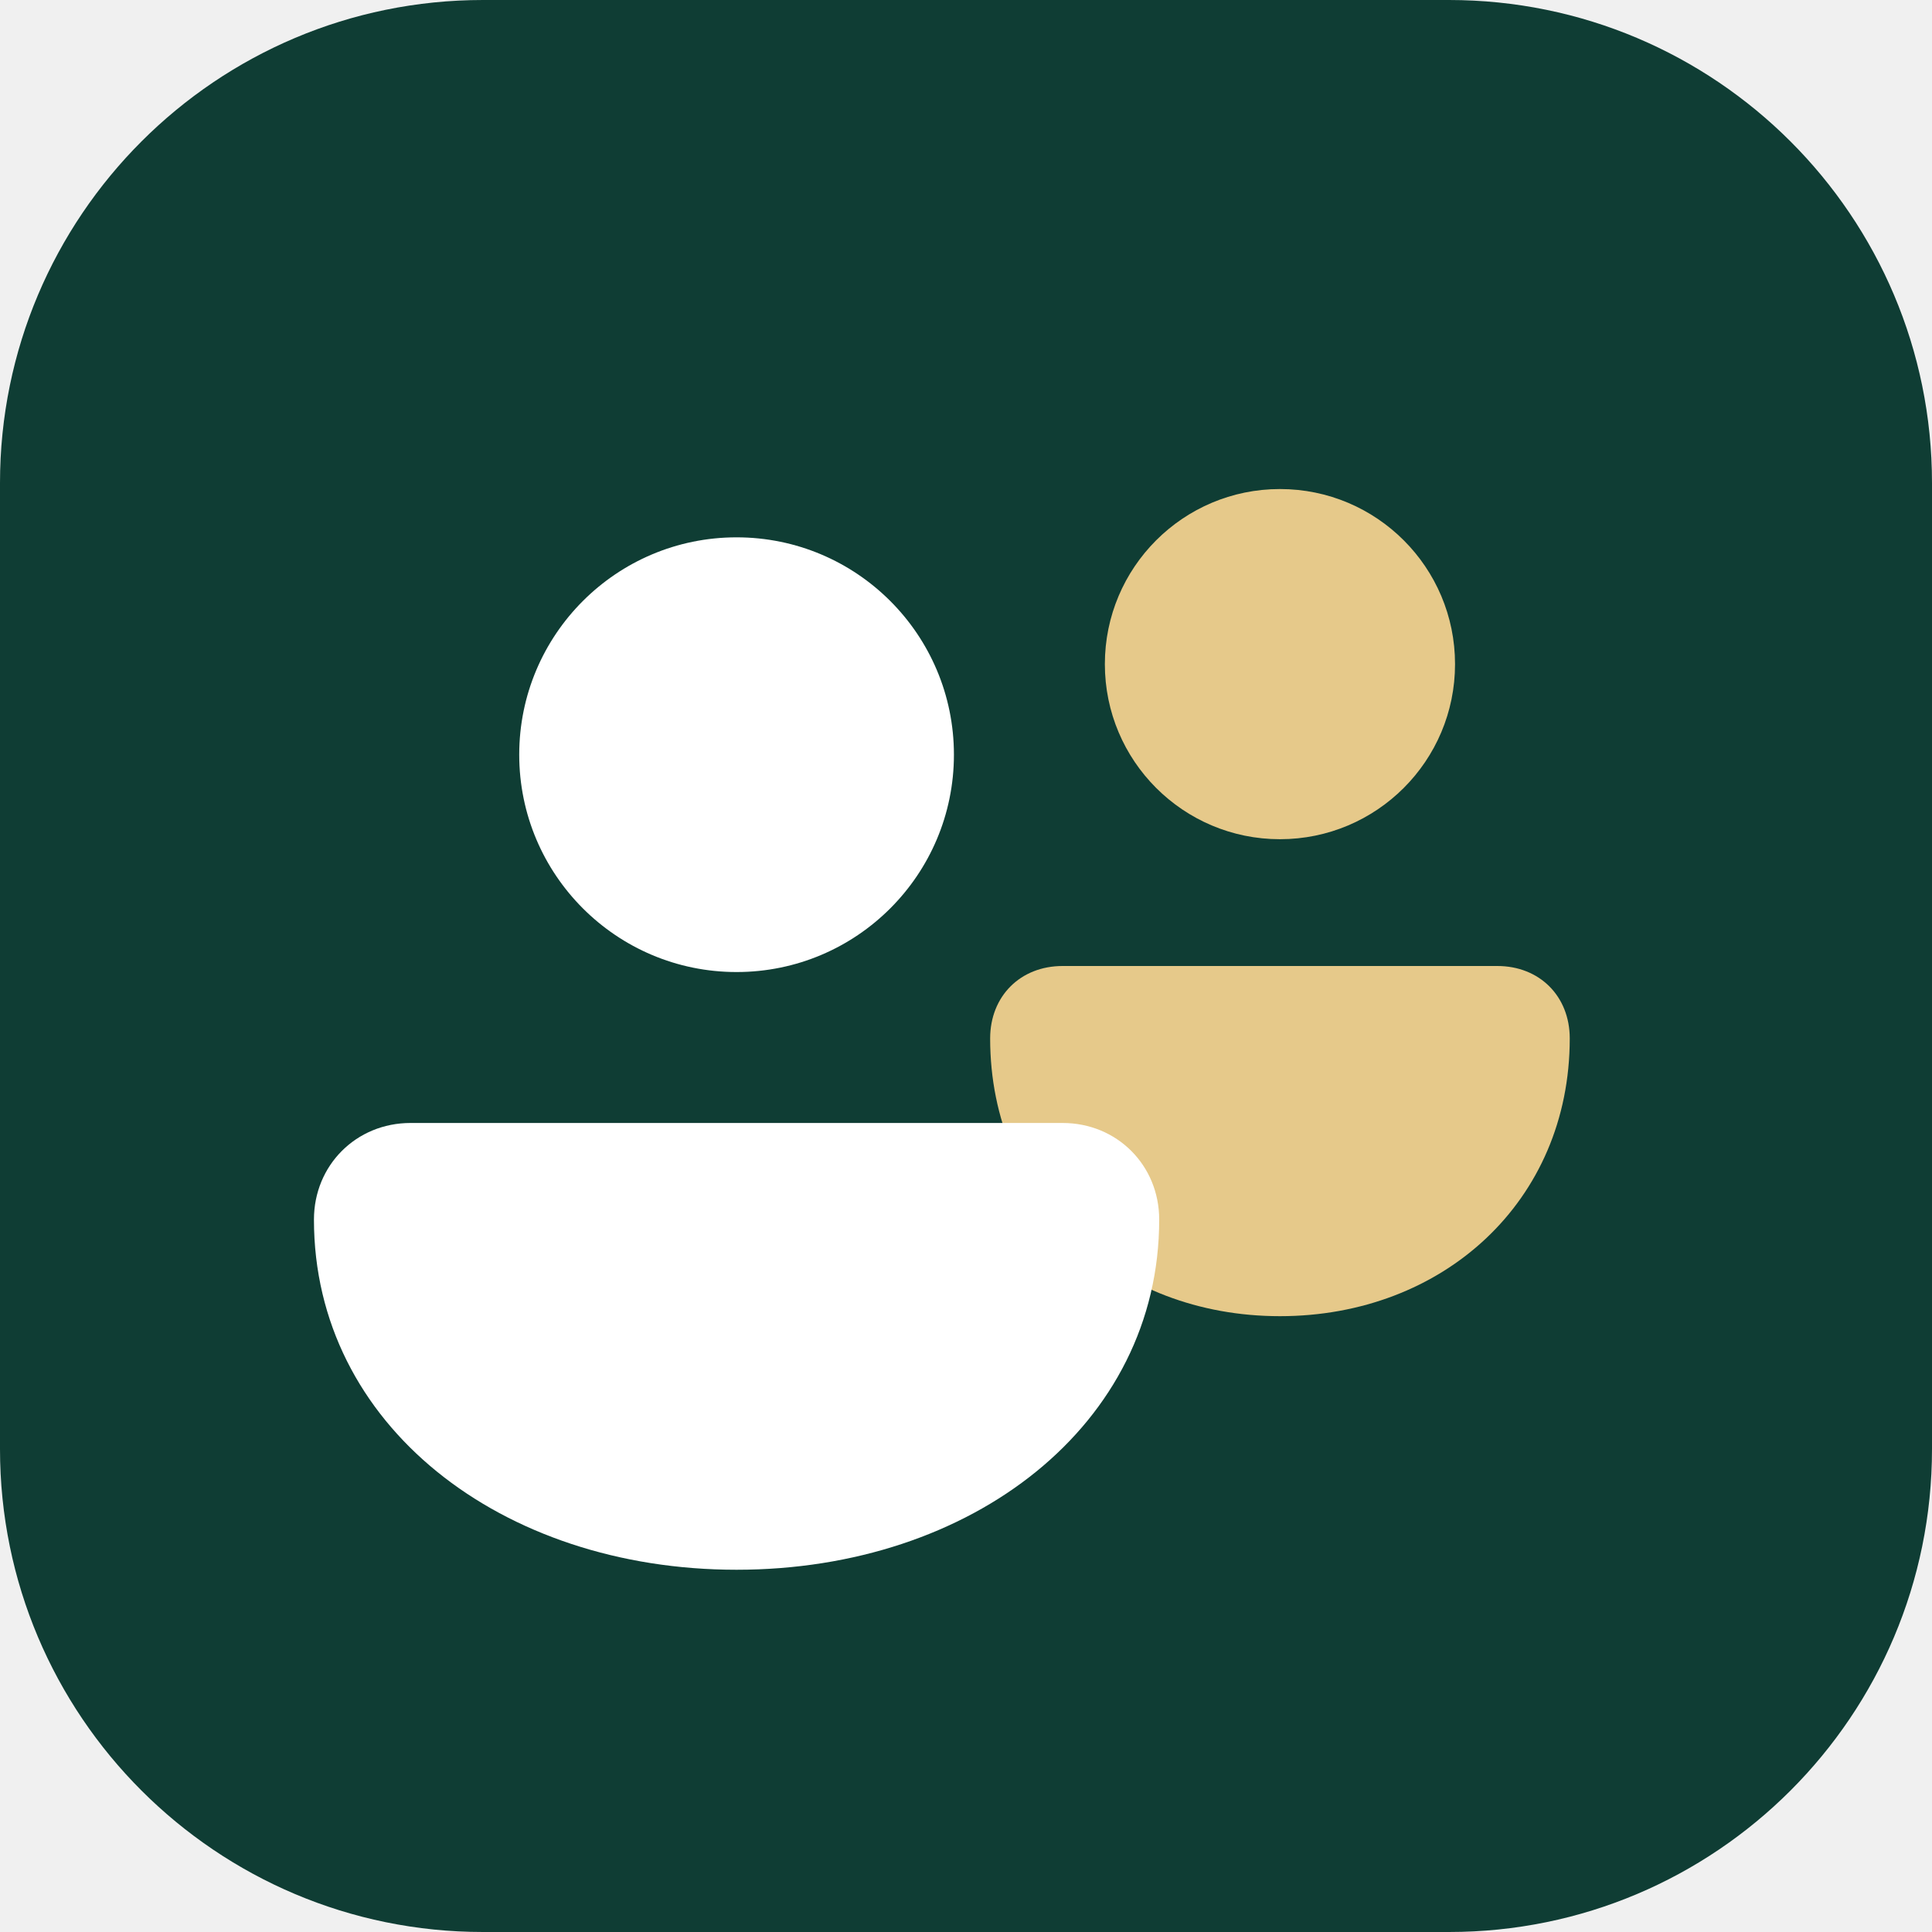
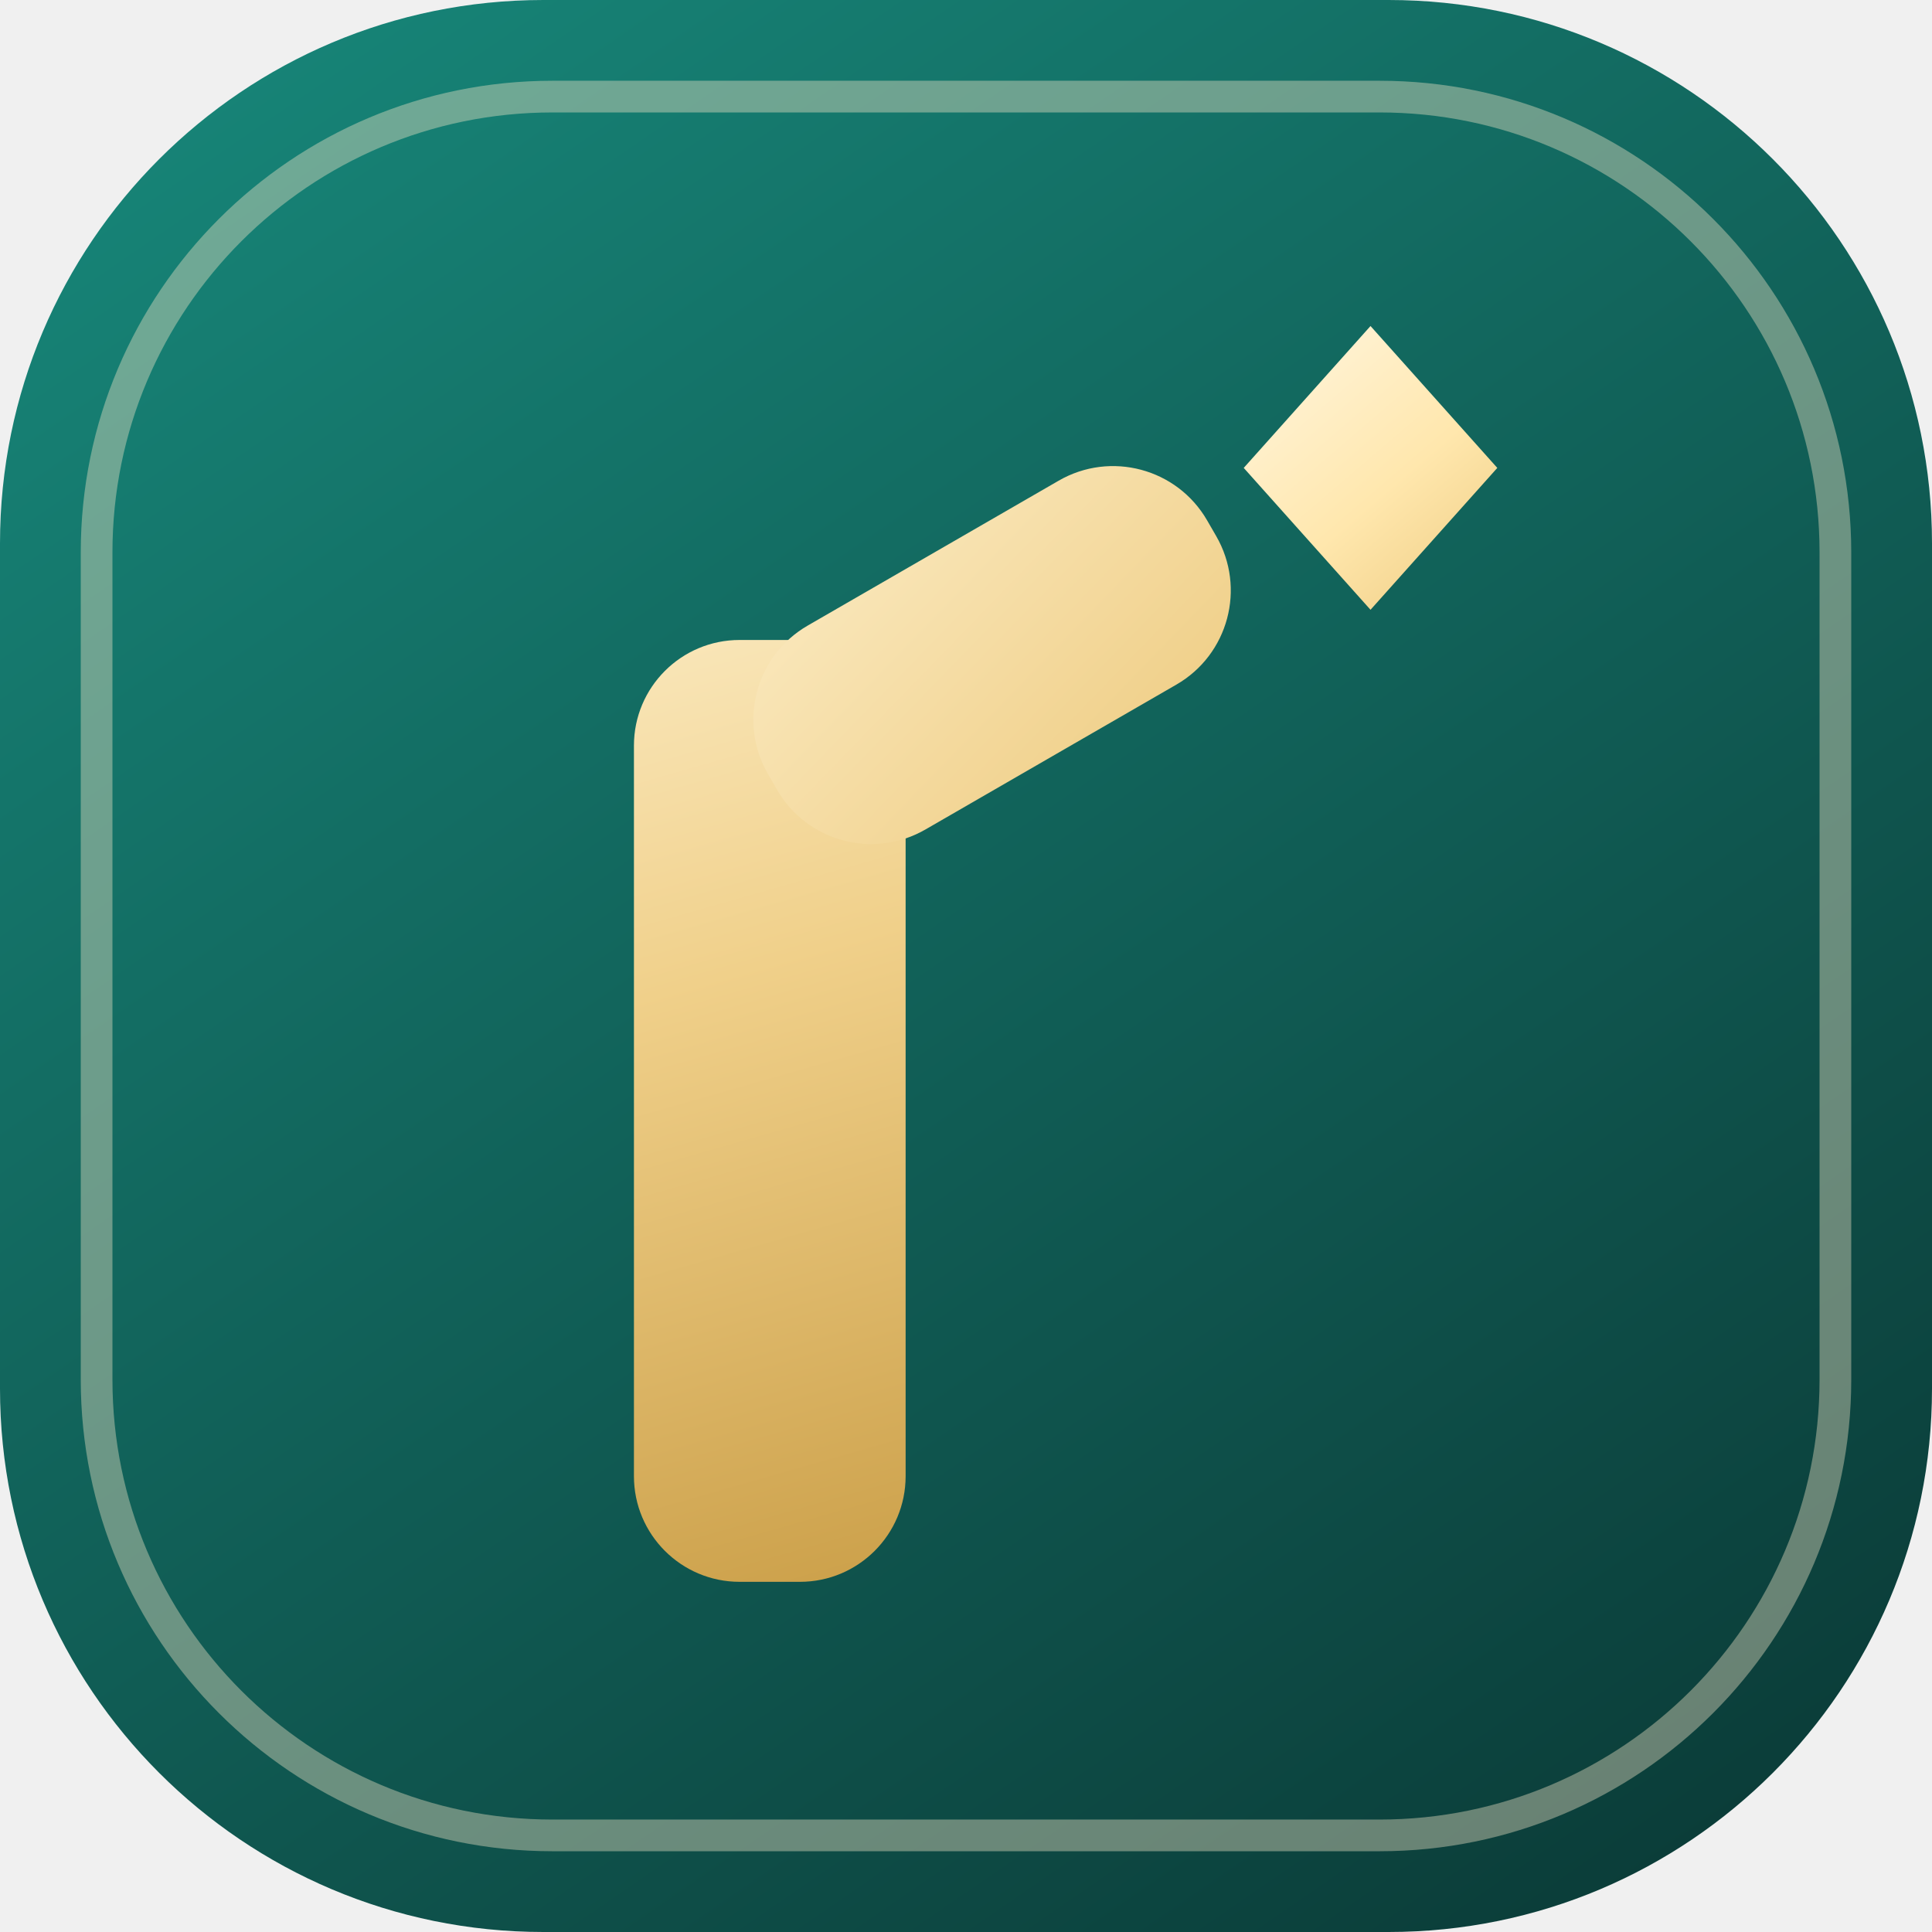
- <svg xmlns="http://www.w3.org/2000/svg" viewBox="0 0 32 32">
-   <rect width="32" height="32" rx="8" fill="#0f3d34" />
-   <circle cx="21.2" cy="11" r="2.9" fill="#e6c98a" />
-   <path fill="#e6c98a" d="M16.4 17.2c0-.7.5-1.2 1.2-1.2h7.2c.7 0 1.2.5 1.2 1.2 0 2.7-2.1 4.6-4.8 4.6s-4.8-1.9-4.8-4.6z" />
-   <circle cx="12.2" cy="12.5" r="3.6" fill="#fff" />
-   <path fill="#fff" d="M5.2 20.2c0-.9.7-1.6 1.6-1.6h10.8c.9 0 1.6.7 1.6 1.6 0 3.4-3.1 5.8-7 5.8s-7-2.4-7-5.8z" />
+ <svg xmlns="http://www.w3.org/2000/svg" viewBox="0 0 64 64" role="img" aria-label="الايمان روح الذهبية">
+   <defs>
+     <linearGradient id="tile" x1="8" y1="0" x2="52" y2="64" gradientUnits="userSpaceOnUse">
+       <stop stop-color="#178578" />
+       <stop offset="1" stop-color="#0b3d39" />
+     </linearGradient>
+     <linearGradient id="gold" x1="22" y1="14" x2="34" y2="56" gradientUnits="userSpaceOnUse">
+       <stop stop-color="#fff4d6" />
+       <stop offset="0.42" stop-color="#f0d08a" />
+       <stop offset="1" stop-color="#c4963c" />
+     </linearGradient>
+     <linearGradient id="gem" x1="44" y1="6" x2="56" y2="20" gradientUnits="userSpaceOnUse">
+       <stop stop-color="#fffdf8" />
+       <stop offset="0.55" stop-color="#ffe7ad" />
+       <stop offset="1" stop-color="#e4bc68" />
+     </linearGradient>
+   </defs>
+   <rect width="64" height="64" rx="18" fill="url(#tile)" />
+   <rect x="3.2" y="3.2" width="57.6" height="57.6" rx="15.1" fill="none" stroke="#f6e7c8" stroke-opacity="0.4" stroke-width="1.05" />
+   <g transform="translate(-2.2 0.4)">
+     <rect x="23.2" y="20.8" width="9" height="31.2" rx="3.5" fill="url(#gold)" />
+     <rect x="27.2" y="19.4" width="16.8" height="7.8" rx="3.6" fill="url(#gold)" transform="rotate(-30 31.6 23.3)" />
+     <path fill="url(#gem)" d="M47.6 10.4 51.8 15.1 47.6 19.8 43.4 15.1Z" />
+   </g>
</svg>
